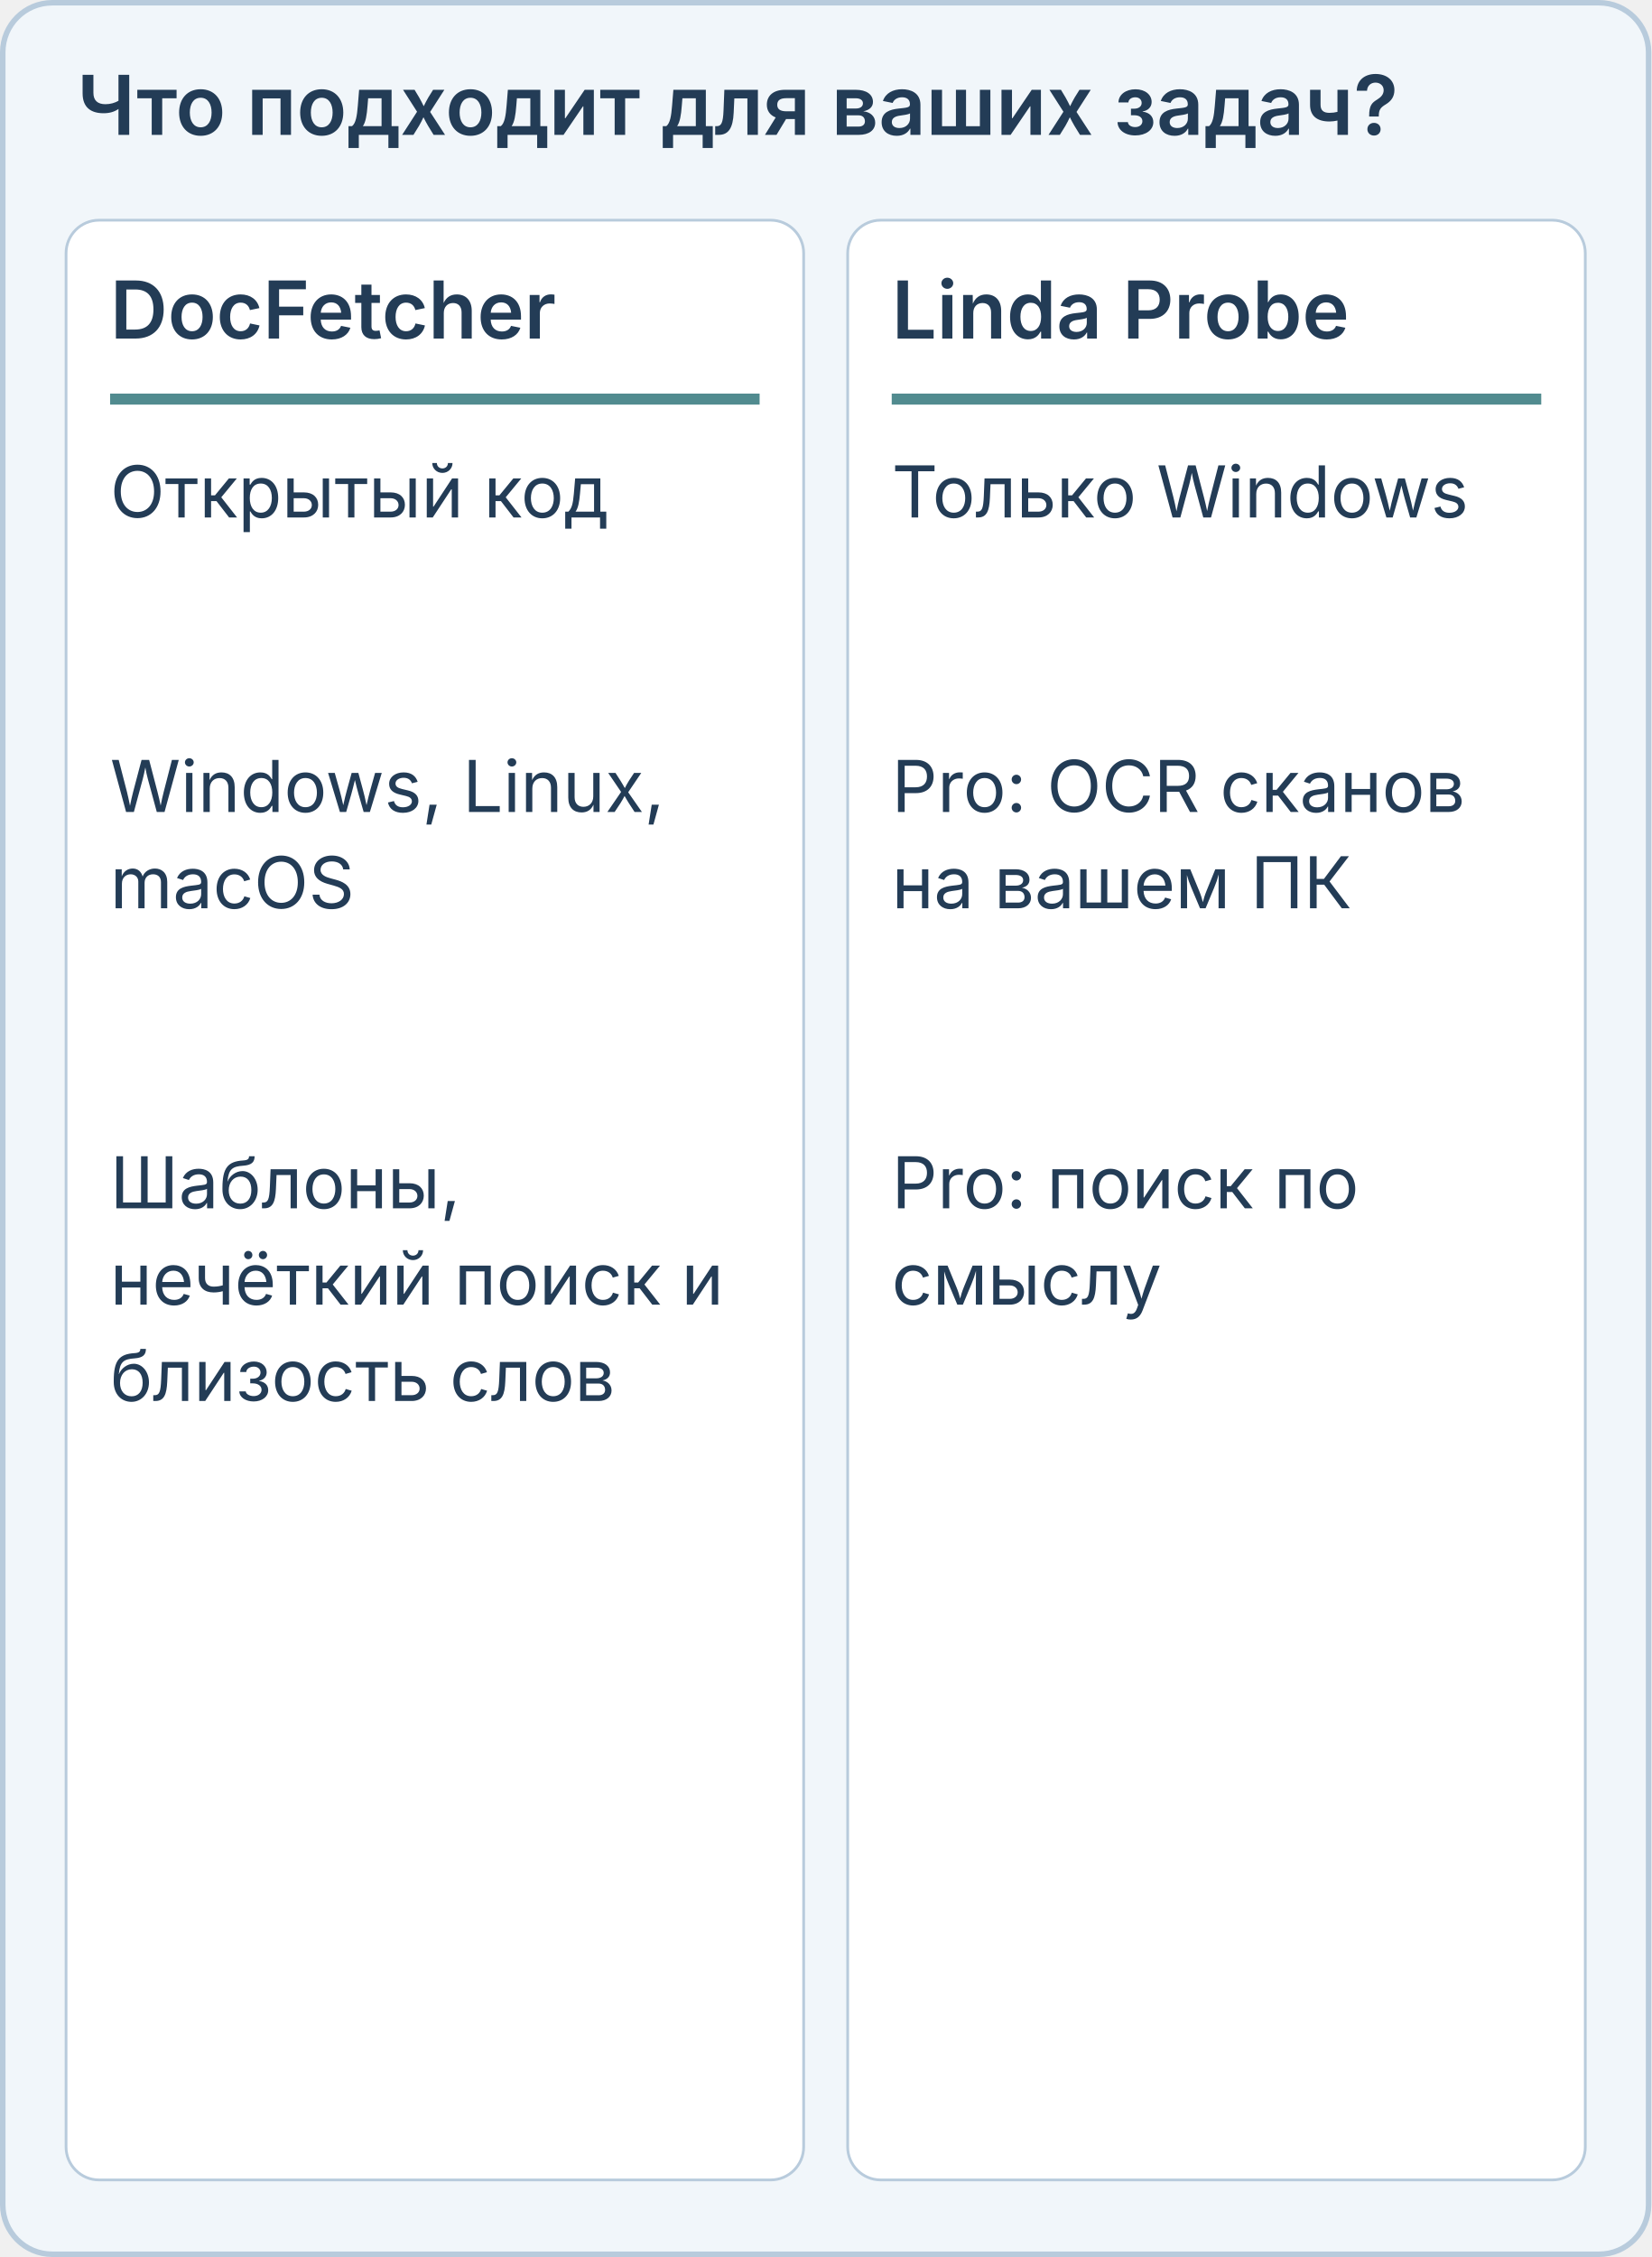
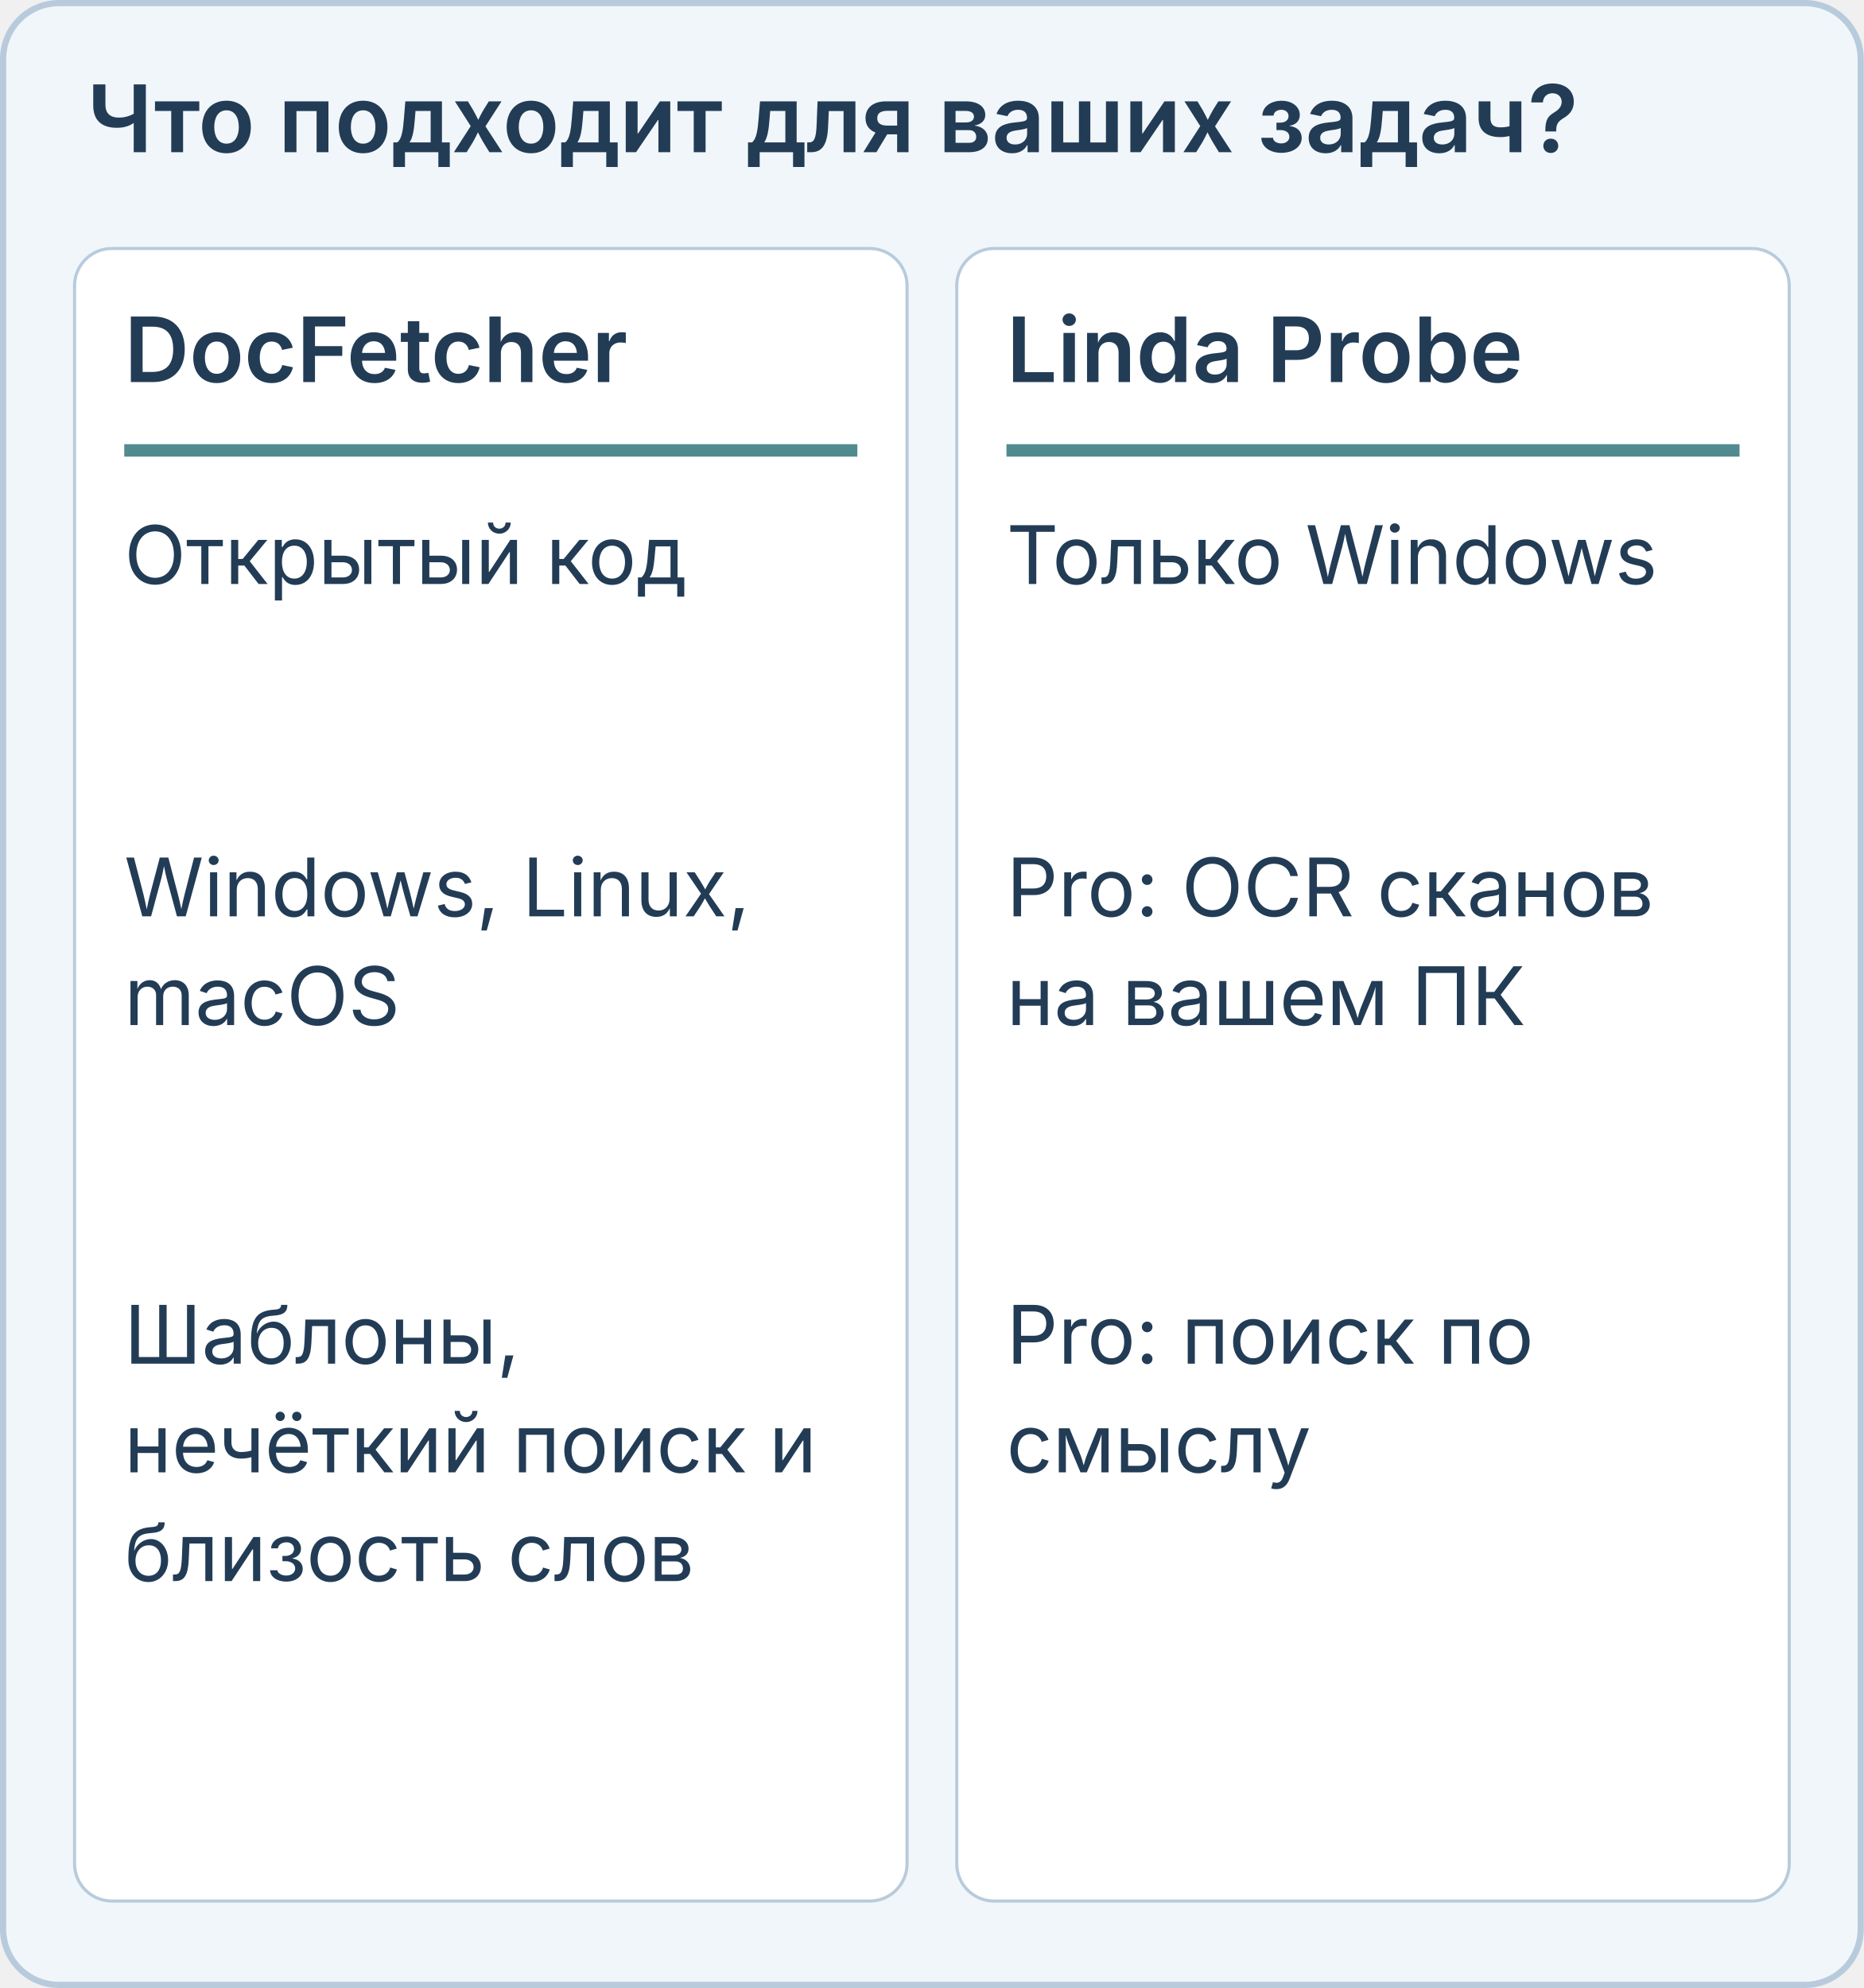
- <svg xmlns="http://www.w3.org/2000/svg" xml:lang="ru" width="600" height="820" viewBox="0 0 600 820" role="img" aria-labelledby="title">
-   <rect x="1" y="1" width="598" height="818" rx="18" fill="#f1f6fa" stroke="#b8cbdc" stroke-width="2" />
+ <svg xmlns="http://www.w3.org/2000/svg" xml:lang="ru" width="600" height="640" viewBox="0 0 600 640" role="img" aria-labelledby="title">
+   <rect x="1" y="1" width="598" height="638" rx="18" fill="#f1f6fa" stroke="#b8cbdc" stroke-width="2" />
  <g font-family="system-ui, -apple-system, Segoe UI, sans-serif">
    <text x="28" y="49" font-size="30" font-weight="600" fill="#233c56">
      <tspan x="28" dy="0">Что подходит для ваших задач?</tspan>
    </text>
-     <rect x="24" y="80" width="268" height="712" rx="12" fill="#fff" stroke="#b8cbdc" />
+     <rect x="24" y="80" width="268" height="532" rx="12" fill="#fff" stroke="#b8cbdc" />
    <text x="40" y="123" font-size="29" font-weight="600" fill="#233c56">
      <tspan x="40" dy="0">DocFetcher</tspan>
    </text>
    <path d="M40 145 H276" stroke="#518b8f" stroke-width="4" />
    <text x="40" y="188" font-size="26" fill="#233c56">
      <tspan x="40" dy="0">Открытый код</tspan>
    </text>
    <text x="40" y="295" font-size="26" fill="#233c56">
      <tspan x="40" dy="0">Windows, Linux,</tspan>
      <tspan x="40" dy="35">macOS</tspan>
    </text>
    <text x="40" y="439" font-size="26" fill="#233c56">
      <tspan x="40" dy="0">Шаблоны,</tspan>
      <tspan x="40" dy="35">нечёткий поиск и</tspan>
      <tspan x="40" dy="35">близость слов</tspan>
    </text>
-     <rect x="308" y="80" width="268" height="712" rx="12" fill="#fff" stroke="#b8cbdc" />
+     <rect x="308" y="80" width="268" height="532" rx="12" fill="#fff" stroke="#b8cbdc" />
    <text x="324" y="123" font-size="29" font-weight="600" fill="#233c56">
      <tspan x="324" dy="0">Linda Probe</tspan>
    </text>
    <path d="M324 145 H560" stroke="#518b8f" stroke-width="4" />
    <text x="324" y="188" font-size="26" fill="#233c56">
      <tspan x="324" dy="0">Только Windows</tspan>
    </text>
    <text x="324" y="295" font-size="26" fill="#233c56">
      <tspan x="324" dy="0">Pro: OCR сканов</tspan>
      <tspan x="324" dy="35">на вашем ПК</tspan>
    </text>
    <text x="324" y="439" font-size="26" fill="#233c56">
      <tspan x="324" dy="0">Pro: поиск по</tspan>
      <tspan x="324" dy="35">смыслу</tspan>
    </text>
  </g>
</svg>
